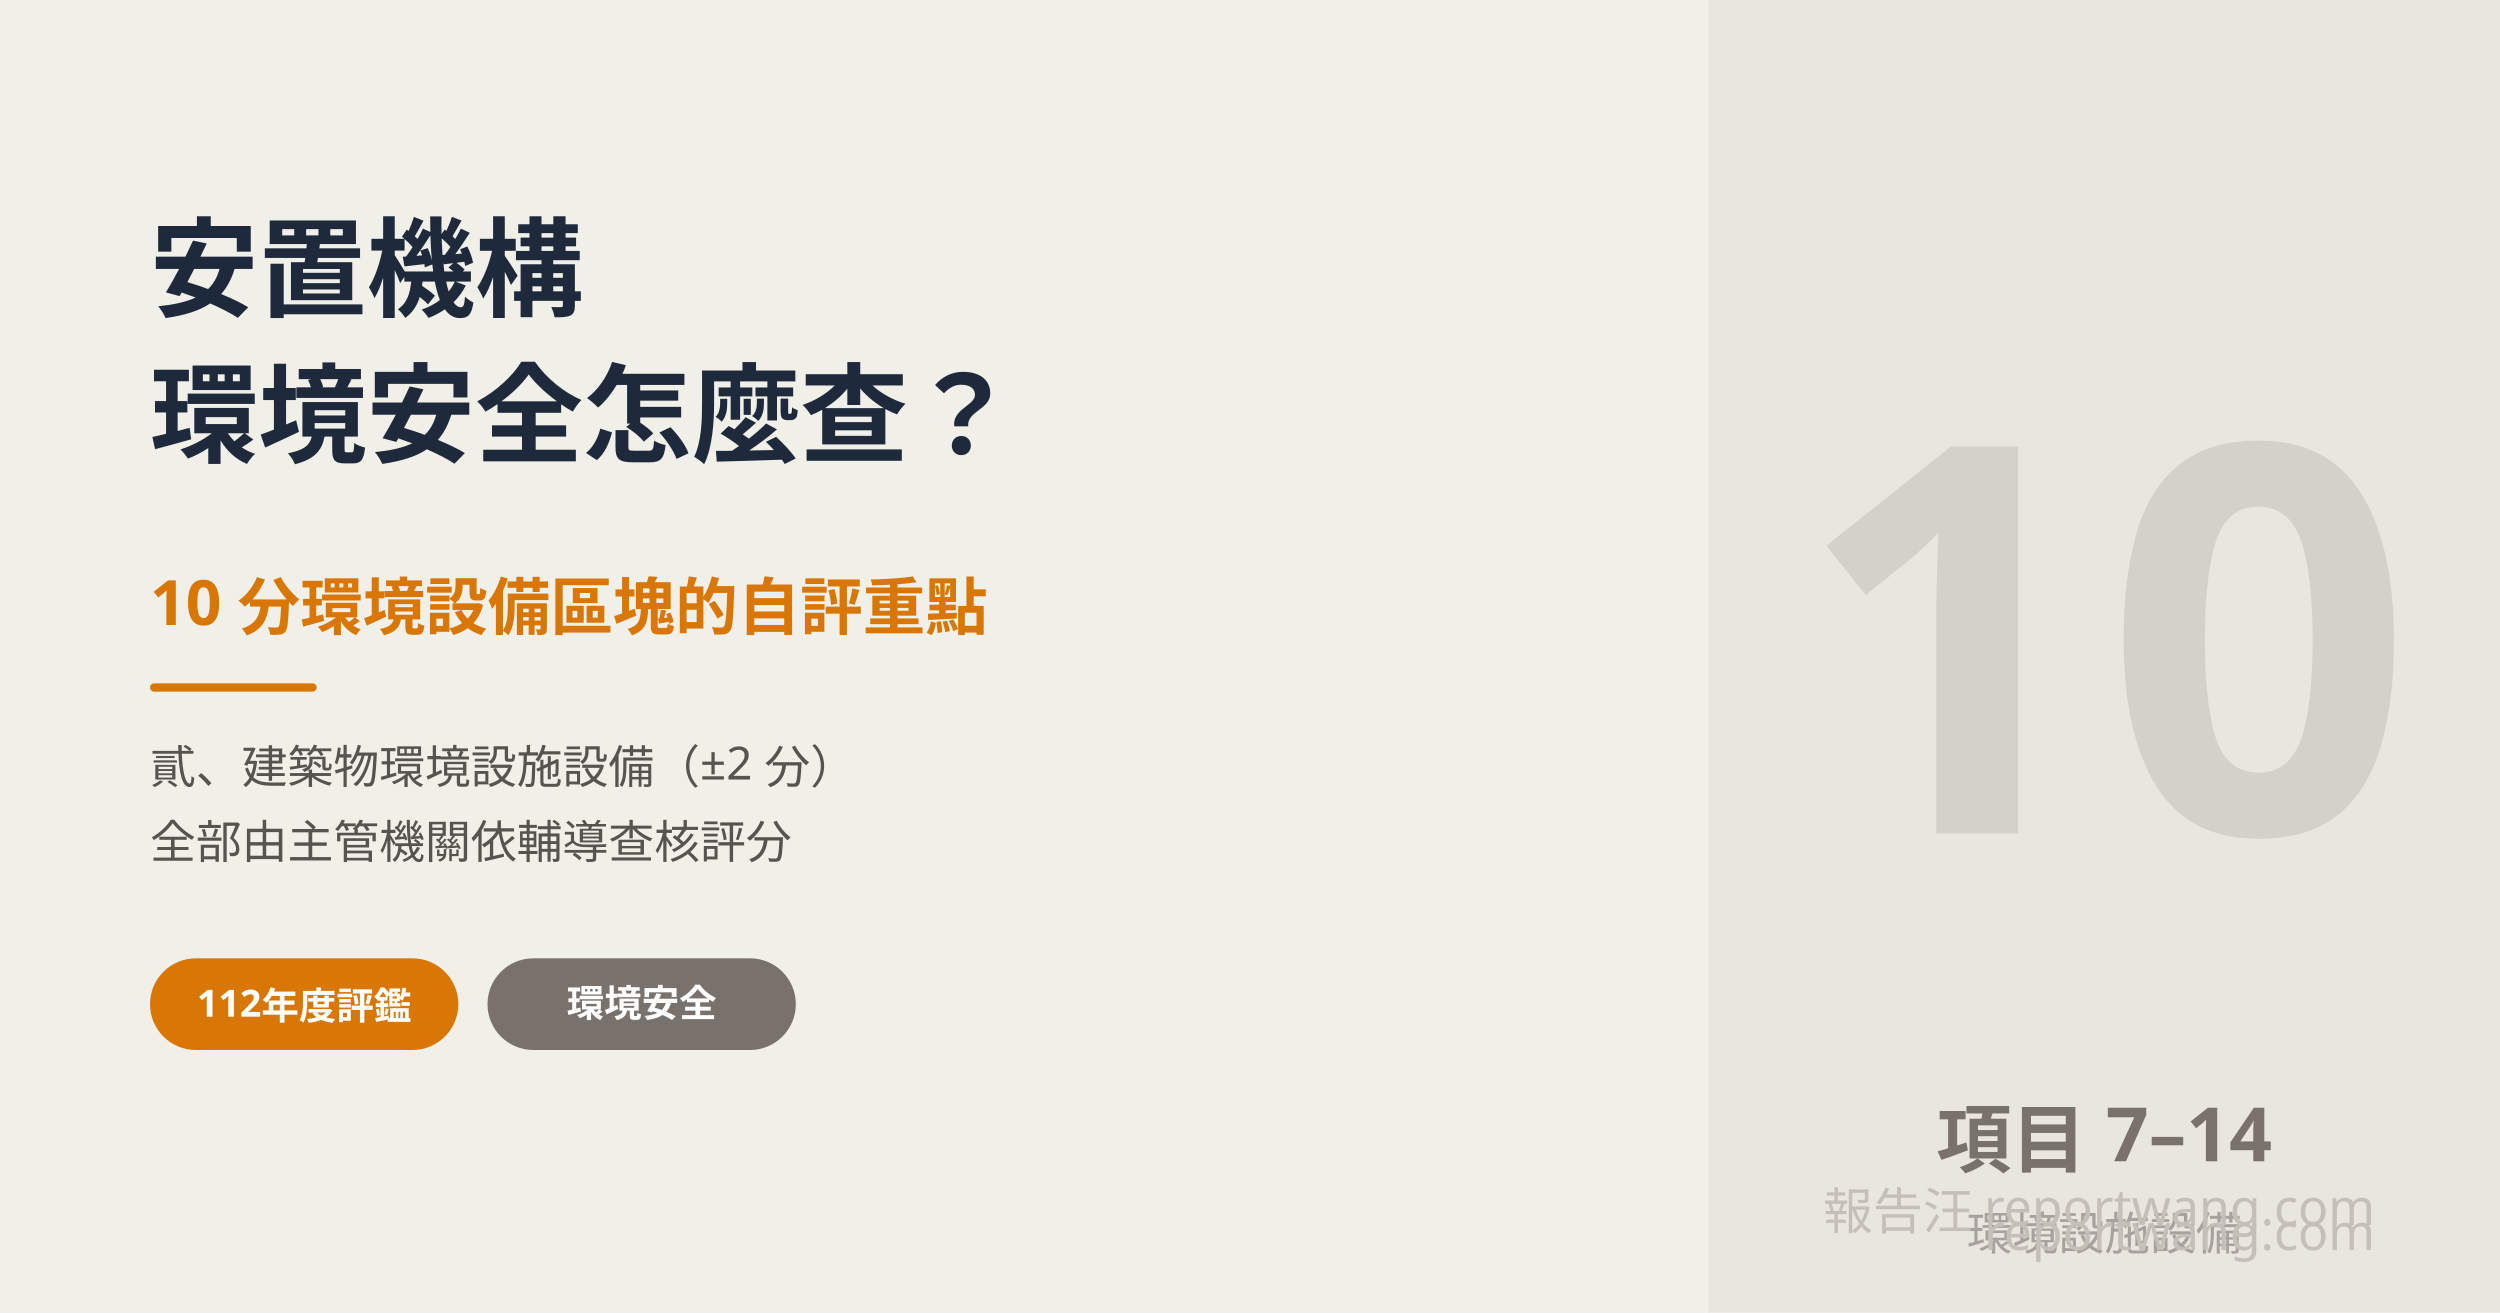
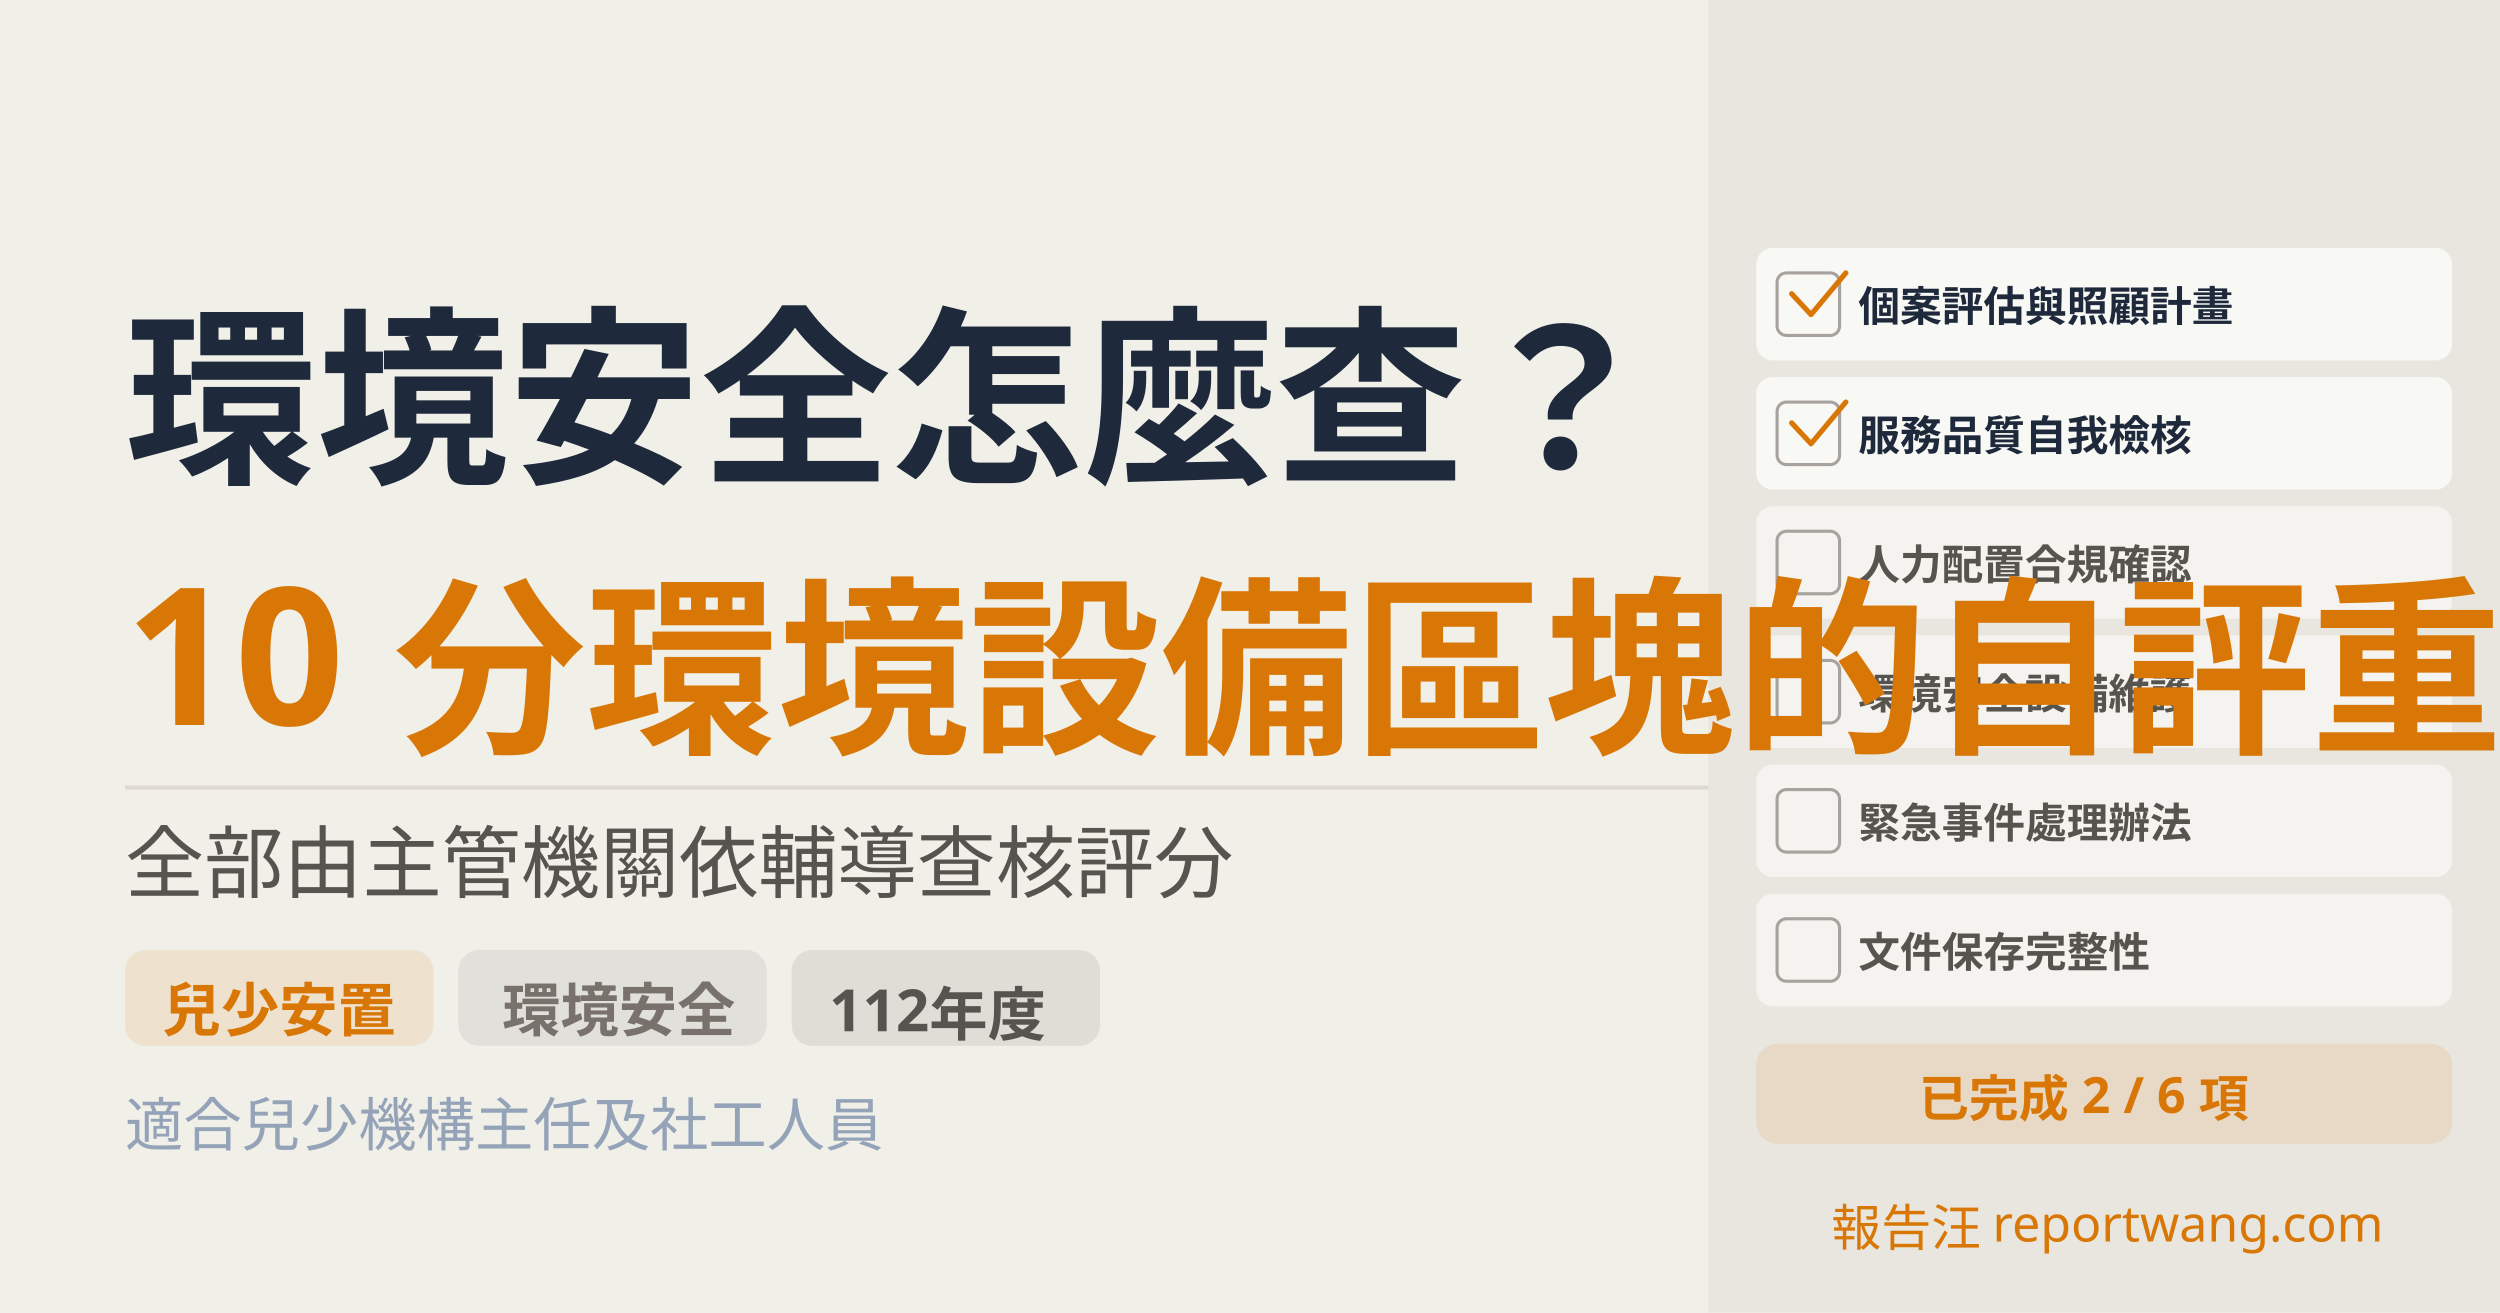
- <svg xmlns="http://www.w3.org/2000/svg" viewBox="0 0 1200 630" width="1200" height="630" font-family="'Noto Sans TC', sans-serif">
+ <svg xmlns="http://www.w3.org/2000/svg" width="1200" height="630" viewBox="0 0 1200 630" fill="none" font-family="'Noto Sans TC', sans-serif">
+   <rect width="1200" height="630" fill="#f0efe8" />
+   <g clip-path="url(#clip-youth-care-environment)">
+     <path d="M1200 0H0V630H1200V0Z" fill="#F0EFE8" />
+     <path d="M1200 0H820V630H1200V0Z" fill="#E8E6DE" />
+     <text fill="#57534E" style="white-space: pre" xml:space="preserve" font-size="26" font-weight="bold" letter-spacing="0em">
+       <tspan x="1010.000" y="92.336" />
+     </text>
+     <path opacity="0.7" d="M1169 119H851C846.582 119 843 122.582 843 127V165C843 169.418 846.582 173 851 173H1169C1173.42 173 1177 169.418 1177 165V127C1177 122.582 1173.42 119 1169 119Z" fill="white" />
+     <path d="M878.5 131H857.5C855.015 131 853 133.015 853 135.5V156.5C853 158.985 855.015 161 857.5 161H878.5C880.985 161 883 158.985 883 156.5V135.5C883 133.015 880.985 131 878.5 131Z" stroke="#A8A29E" stroke-width="1.5" />
+     <path d="M860 141L869.286 151L886 131" stroke="#D97706" stroke-width="2.5" stroke-linecap="round" stroke-linejoin="round" />
+     <text fill="#1E293B" style="white-space: pre" xml:space="preserve" font-size="20" font-weight="bold" letter-spacing="0em">
+       <tspan x="892" y="154.22">個案評估與照顧計畫</tspan>
+     </text>
+     <path opacity="0.7" d="M1169 181H851C846.582 181 843 184.582 843 189V227C843 231.418 846.582 235 851 235H1169C1173.42 235 1177 231.418 1177 227V189C1177 184.582 1173.42 181 1169 181Z" fill="white" />
+     <path d="M878.5 193H857.5C855.015 193 853 195.015 853 197.5V218.5C853 220.985 855.015 223 857.5 223H878.5C880.985 223 883 220.985 883 218.5V197.5C883 195.015 880.985 193 878.5 193Z" stroke="#A8A29E" stroke-width="1.5" />
+     <path d="M860 203L869.286 213L886 193" stroke="#D97706" stroke-width="2.5" stroke-linecap="round" stroke-linejoin="round" />
+     <text fill="#1E293B" style="white-space: pre" xml:space="preserve" font-size="20" font-weight="bold" letter-spacing="0em">
+       <tspan x="892" y="216.22">服務品質自我檢核</tspan>
+     </text>
+     <path opacity="0.5" d="M1169 243H851C846.582 243 843 246.582 843 251V289C843 293.418 846.582 297 851 297H1169C1173.42 297 1177 293.418 1177 289V251C1177 246.582 1173.42 243 1169 243Z" fill="white" />
+     <path d="M878.5 255H857.5C855.015 255 853 257.015 853 259.5V280.5C853 282.985 855.015 285 857.5 285H878.5C880.985 285 883 282.985 883 280.5V259.5C883 257.015 880.985 255 878.5 255Z" stroke="#A8A29E" stroke-width="1.5" />
+     <text fill="#57534E" style="white-space: pre" xml:space="preserve" font-size="20" font-weight="bold" letter-spacing="0em">
+       <tspan x="892" y="278.22">人力配置合規確認</tspan>
+     </text>
+     <path opacity="0.5" d="M1169 305H851C846.582 305 843 308.582 843 313V351C843 355.418 846.582 359 851 359H1169C1173.42 359 1177 355.418 1177 351V313C1177 308.582 1173.42 305 1169 305Z" fill="white" />
+     <path d="M878.5 317H857.5C855.015 317 853 319.015 853 321.5V342.5C853 344.985 855.015 347 857.5 347H878.5C880.985 347 883 344.985 883 342.5V321.5C883 319.015 880.985 317 878.5 317Z" stroke="#A8A29E" stroke-width="1.5" />
+     <text fill="#57534E" style="white-space: pre" xml:space="preserve" font-size="20" font-weight="bold" letter-spacing="0em">
+       <tspan x="892" y="340.22">環境安全設備維護</tspan>
+     </text>
+     <path opacity="0.5" d="M1169 367H851C846.582 367 843 370.582 843 375V413C843 417.418 846.582 421 851 421H1169C1173.42 421 1177 417.418 1177 413V375C1177 370.582 1173.42 367 1169 367Z" fill="white" />
+     <path d="M878.5 379H857.5C855.015 379 853 381.015 853 383.5V404.5C853 406.985 855.015 409 857.5 409H878.5C880.985 409 883 406.985 883 404.5V383.5C883 381.015 880.985 379 878.5 379Z" stroke="#A8A29E" stroke-width="1.5" />
+     <text fill="#57534E" style="white-space: pre" xml:space="preserve" font-size="20" font-weight="bold" letter-spacing="0em">
+       <tspan x="892" y="402.22">緊急事件處理辦法</tspan>
+     </text>
+     <path opacity="0.5" d="M1169 429H851C846.582 429 843 432.582 843 437V475C843 479.418 846.582 483 851 483H1169C1173.42 483 1177 479.418 1177 475V437C1177 432.582 1173.42 429 1169 429Z" fill="white" />
+     <path d="M878.5 441H857.5C855.015 441 853 443.015 853 445.5V466.5C853 468.985 855.015 471 857.5 471H878.5C880.985 471 883 468.985 883 466.5V445.5C883 443.015 880.985 441 878.5 441Z" stroke="#A8A29E" stroke-width="1.5" />
+     <text fill="#57534E" style="white-space: pre" xml:space="preserve" font-size="20" font-weight="bold" letter-spacing="0em">
+       <tspan x="892" y="464.22">文件保存完整性</tspan>
+     </text>
+     <path opacity="0.12" d="M1166.23 501H853.774C847.824 501 843 505.477 843 511V539C843 544.523 847.824 549 853.774 549H1166.23C1172.18 549 1177 544.523 1177 539V511C1177 505.477 1172.18 501 1166.23 501Z" fill="#D97706" />
+     <text fill="#D97706" style="white-space: pre" xml:space="preserve" font-size="24" font-weight="bold" letter-spacing="0em">
+       <tspan x="921.000" y="535.964">已完成 2 / 6 項</tspan>
+     </text>
+     <text fill="#1E293B" style="white-space: pre" xml:space="preserve" font-size="92" font-weight="bold" letter-spacing="0em">
+       <tspan x="60" y="225.0">環境安全怎麼查？</tspan>
+     </text>
+     <text fill="#D97706" style="white-space: pre" xml:space="preserve" font-size="92" font-weight="bold" letter-spacing="0em">
+       <tspan x="60" y="348.0">10 分環境設備區塊的自評重點</tspan>
+     </text>
+     <path d="M60 378L820 378" stroke="#DEDAD3" stroke-width="2" />
+     <text fill="#57534E" style="white-space: pre" xml:space="preserve" font-size="38" letter-spacing="0em">
+       <tspan x="60" y="428.0">全部由主管機關依輔導查核評分</tspan>
+     </text>
+     <path opacity="0.12" d="M198 456.00H70C64.477 456.00 60 460.477 60 466.00V492.00C60 497.523 64.477 502.00 70 502.00H198C203.523 502.00 208 497.523 208 492.00V466.00C208 460.477 203.523 456.00 198 456.00Z" fill="#D97706" />
+     <text fill="#D97706" style="white-space: pre" xml:space="preserve" font-size="28" font-weight="bold" letter-spacing="0em">
+       <tspan x="78" y="495.000">兒少安置</tspan>
+     </text>
+     <path opacity="0.12" d="M358 456.00H230C224.477 456.00 220 460.477 220 466.00V492.00C220 497.523 224.477 502.00 230 502.00H358C363.523 502.00 368 497.523 368 492.00V466.00C368 460.477 363.523 456.00 358 456.00Z" fill="#78716C" />
+     <text fill="#78716C" style="white-space: pre" xml:space="preserve" font-size="28" font-weight="bold" letter-spacing="0em">
+       <tspan x="241" y="495.000">環境安全</tspan>
+     </text>
+     <path opacity="0.12" d="M518 456.00H390C384.477 456.00 380 460.477 380 466.00V492.00C380 497.523 384.477 502.00 390 502.00H518C523.523 502.00 528 497.523 528 492.00V466.00C528 460.477 523.523 456.00 518 456.00Z" fill="#57534E" />
+     <text fill="#57534E" style="white-space: pre" xml:space="preserve" font-size="28" font-weight="bold" letter-spacing="0em">
+       <tspan x="398" y="495.000">112年度</tspan>
+     </text>
+     <text fill="#94A3B8" style="white-space: pre" xml:space="preserve" font-size="28" letter-spacing="0em">
+       <tspan x="60" y="550.0">適合兒少機構主任及社工人員</tspan>
+     </text>
+     <text fill="#D97706" style="white-space: pre" xml:space="preserve" font-size="24" letter-spacing="0em">
+       <tspan x="879.008" y="597.928">報告汪 reportwang.com</tspan>
+     </text>
+   </g>
  <defs>
-     <style>
-       text { font-family: 'Noto Sans TC', sans-serif; }
-     </style>
+     <clipPath id="clip-youth-care-environment">
+       <rect width="1200" height="630" fill="white" />
+     </clipPath>
  </defs>
-   <rect width="1200" height="630" fill="#f0efe8" />
-   <rect x="820" y="0" width="380" height="630" fill="#e8e6de" />
-   <text x="1010" y="400" font-size="260" font-weight="900" fill="#78716c" opacity="0.18" text-anchor="middle">10</text>
-   <text x="1010" y="560" font-size="36" font-weight="700" fill="#78716c" text-anchor="middle">項目 7–14</text>
-   <text x="1010" y="600" font-size="22" font-weight="400" fill="#a8a29e" text-anchor="middle">環境設施設備</text>
-   <text x="72" y="148" font-size="52" font-weight="900" fill="#1e293b">安置機構</text>
-   <text x="72" y="218" font-size="52" font-weight="900" fill="#1e293b">環境安全怎麼查？</text>
-   <text x="72" y="300" font-size="30" font-weight="600" fill="#d97706">10 分環境設備區塊的自評重點</text>
-   <rect x="72" y="328" width="80" height="4" rx="2" fill="#d97706" />
-   <text x="72" y="376" font-size="22" fill="#57534e">貳、建築物環境設施設備（±2 分）</text>
-   <text x="72" y="412" font-size="22" fill="#57534e">全部由主管機關依輔導查核評分</text>
-   <rect x="72" y="460" width="148" height="44" rx="22" fill="#d97706" />
-   <text x="146" y="488" font-size="18" font-weight="700" fill="#ffffff" text-anchor="middle">112年度評鑑</text>
-   <rect x="234" y="460" width="148" height="44" rx="22" fill="#78716c" />
-   <text x="308" y="488" font-size="18" font-weight="700" fill="#ffffff" text-anchor="middle">環境安全</text>
-   <text x="1140" y="600" font-size="24" fill="#c4bfb8" text-anchor="end">reportwang.com</text>
-   <text x="1140" y="590" font-size="24" fill="#c4bfb8" text-anchor="end">報告汪 reportwang.com</text>
</svg>
